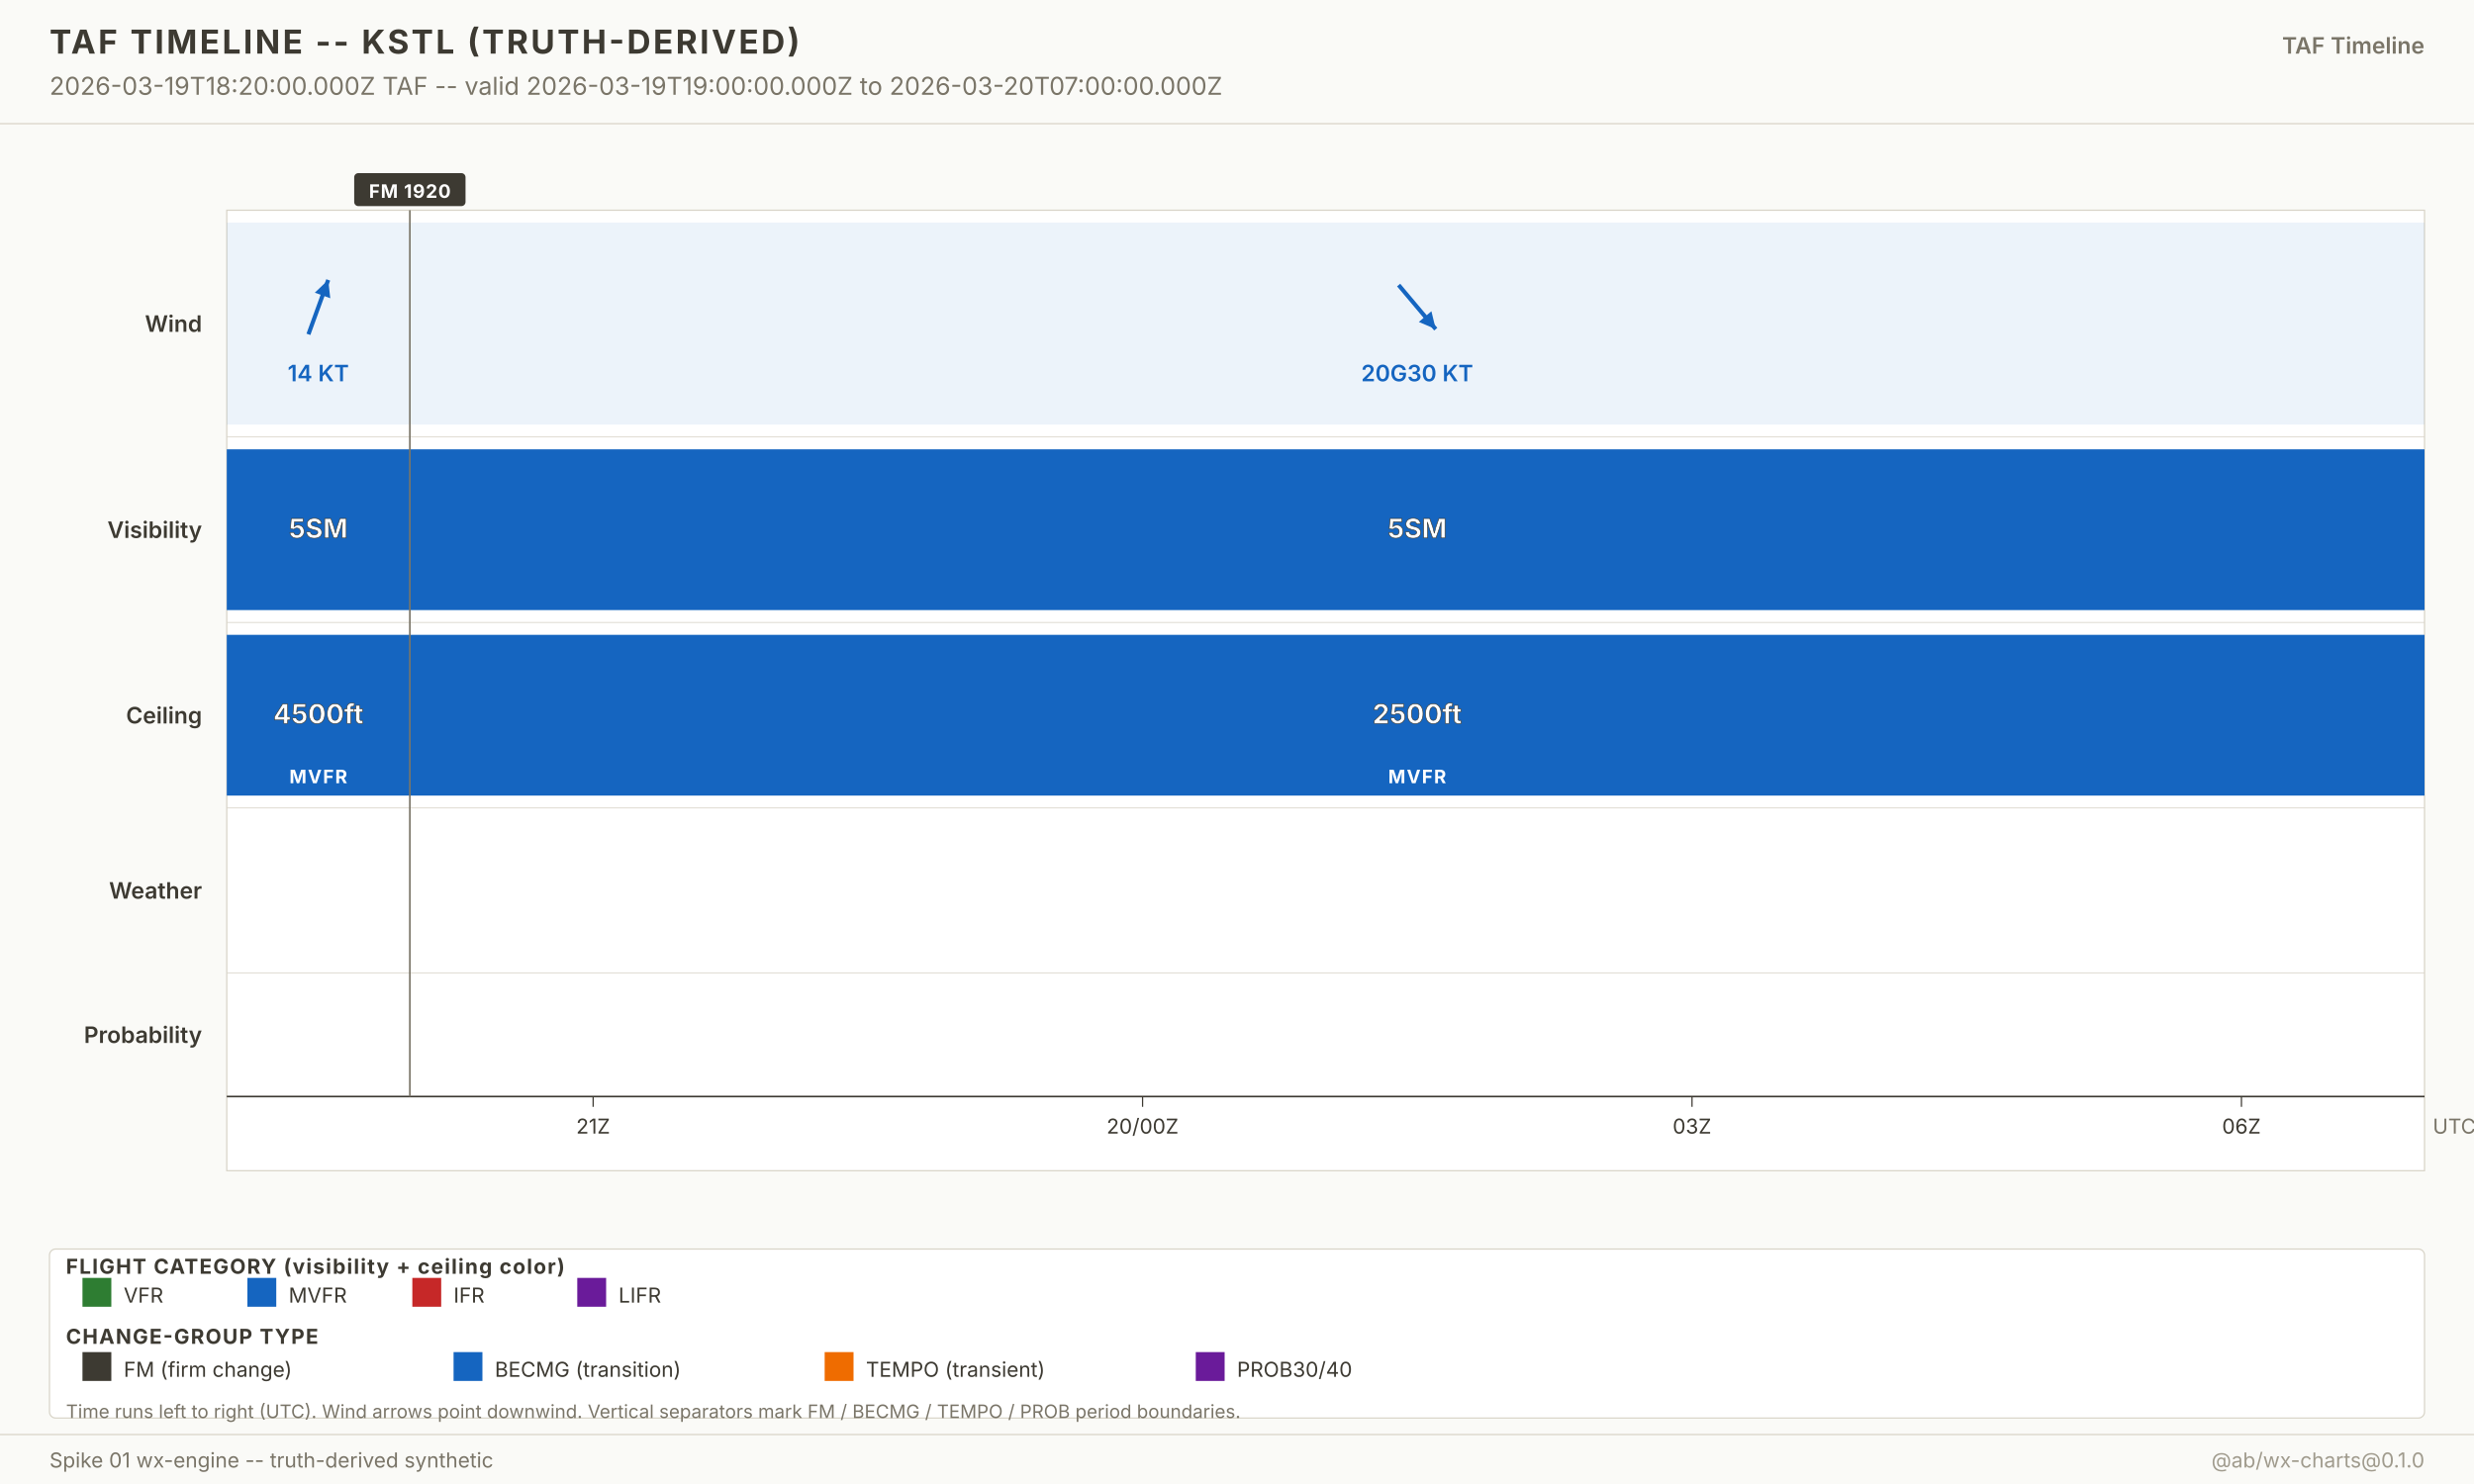
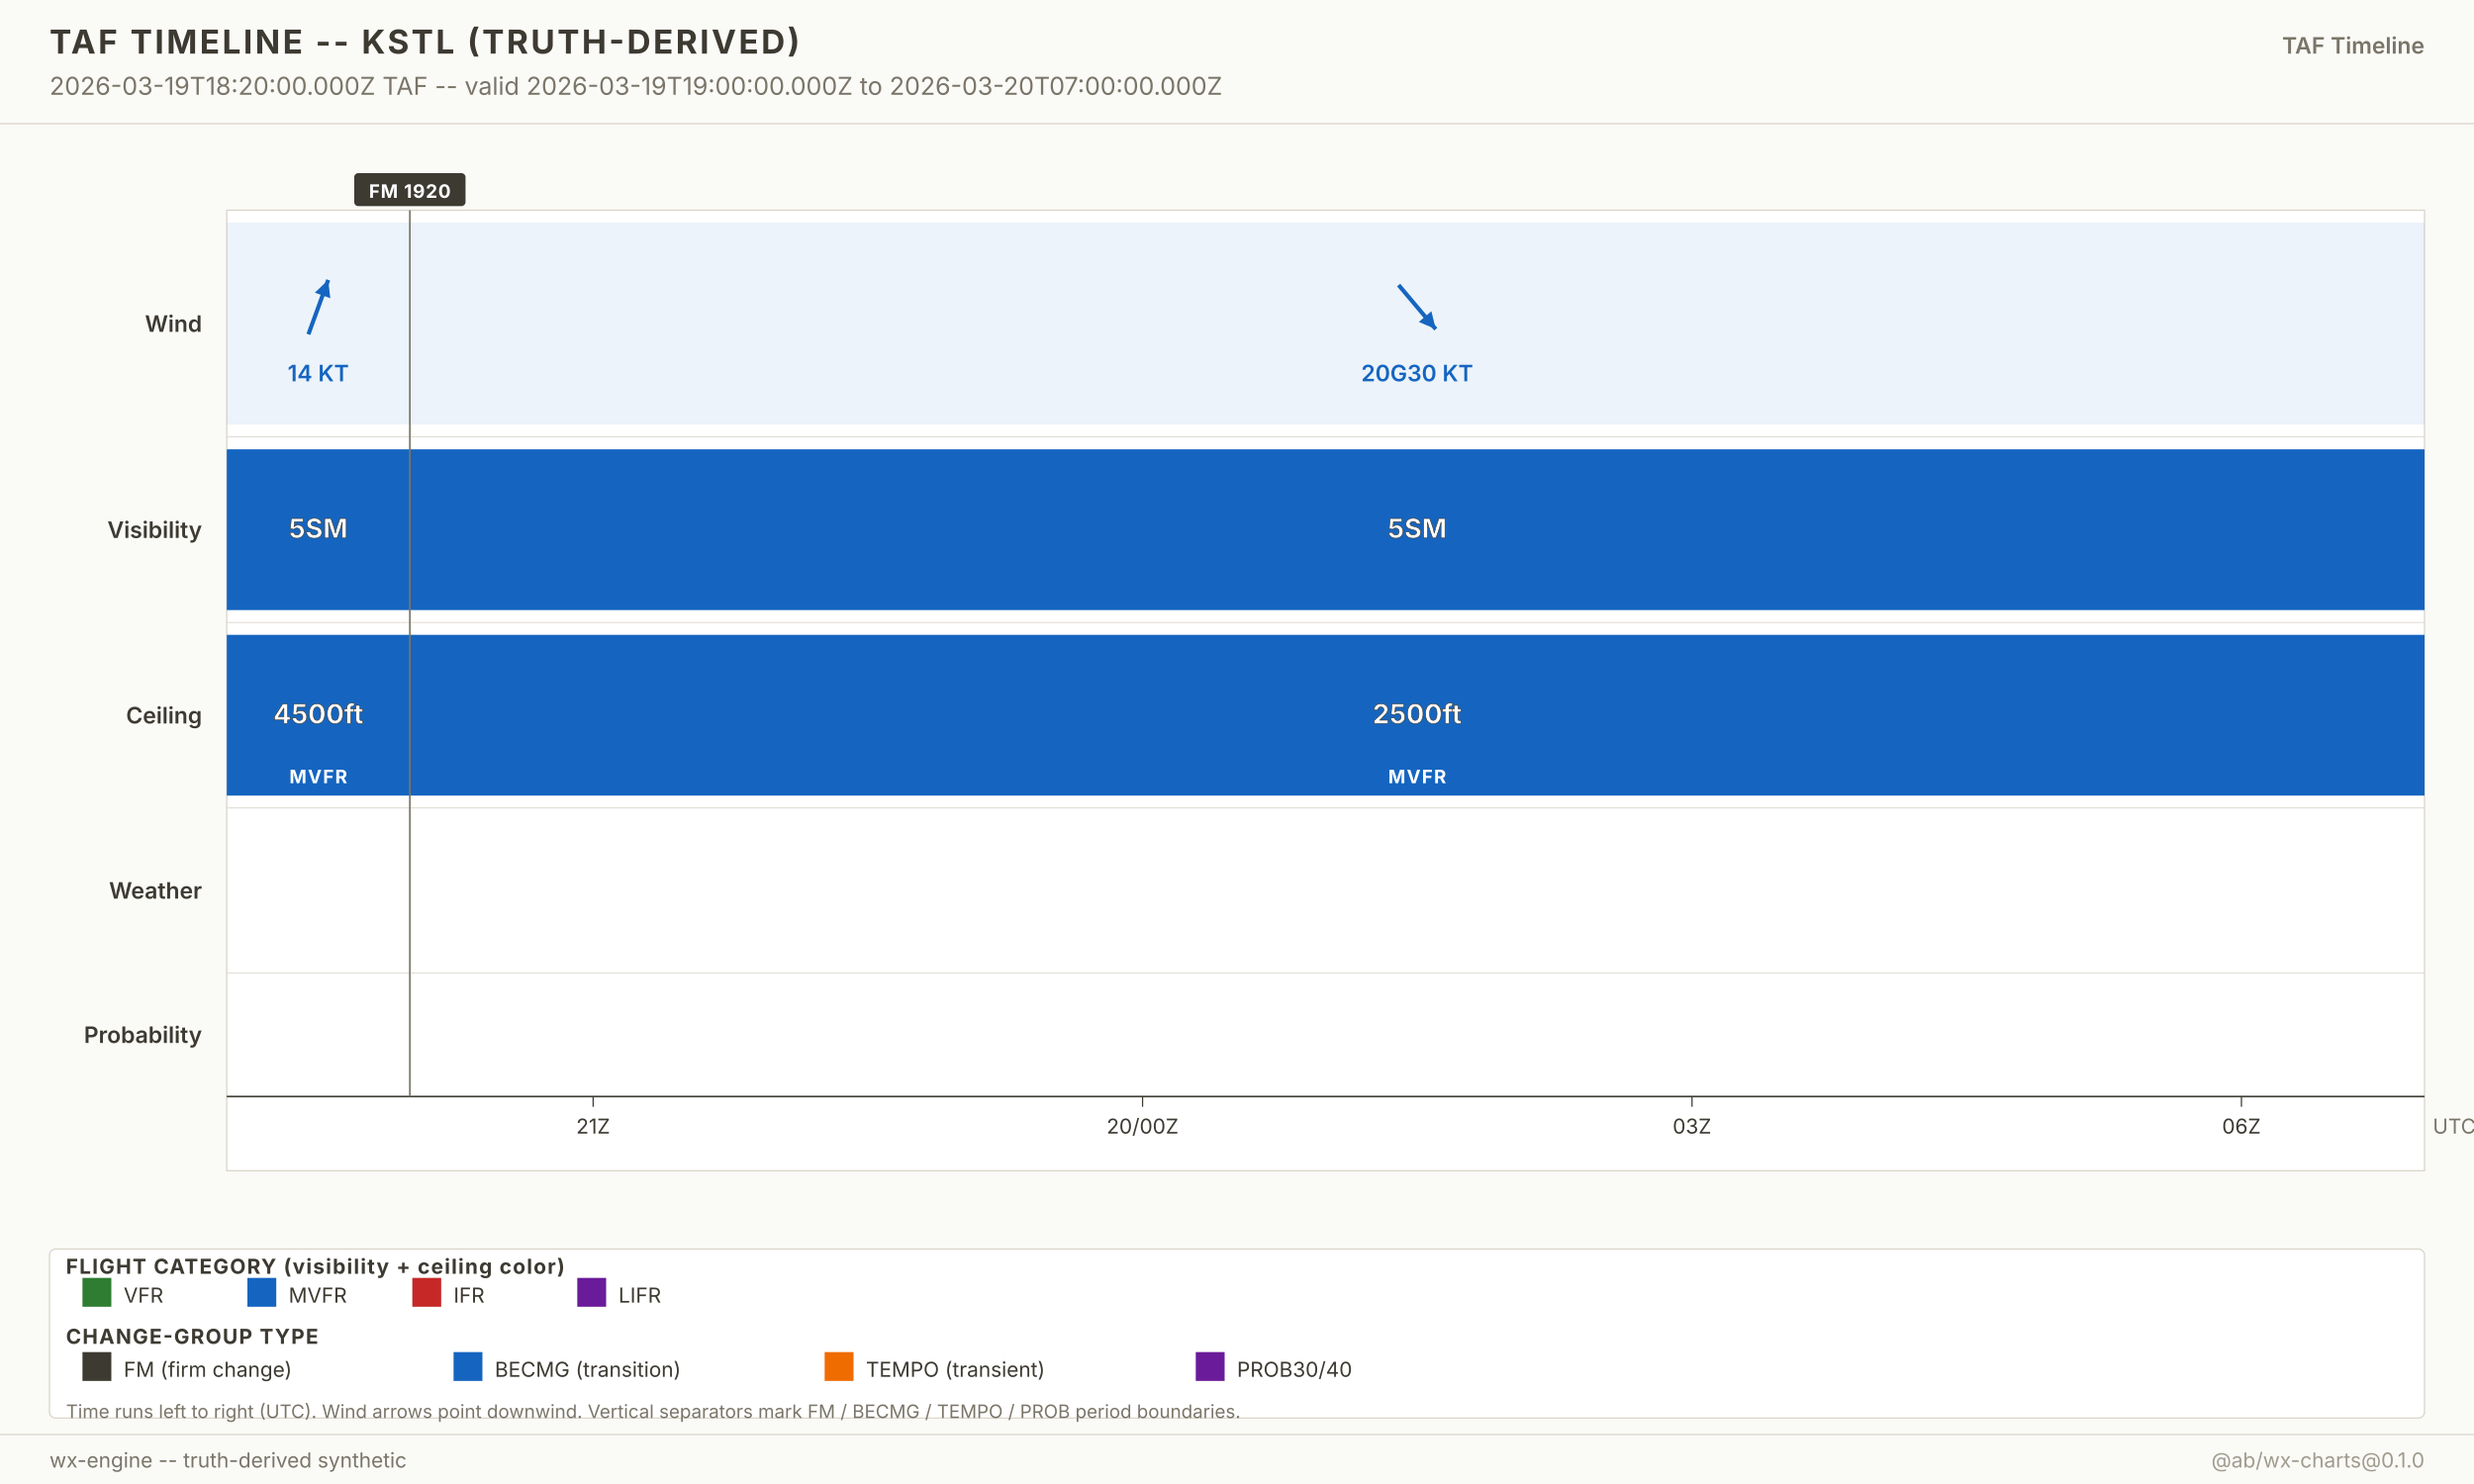
<svg xmlns="http://www.w3.org/2000/svg" width="1200" height="720" viewBox="0 0 1200 720" font-family="-apple-system, system-ui, sans-serif">
  <g class="layer-background">
    <rect x="0" y="0" width="1200" height="720" fill="#fafaf7" />
  </g>
  <g class="layer-graticule" />
  <g class="layer-basemap-fill" />
  <g class="layer-basemap-borders" />
  <g class="layer-raster-overlay" />
  <g class="layer-basemap-re-stroke" />
  <g class="layer-vector-symbology">
    <g class="timeline-plot">
      <rect x="110" y="102" width="1066" height="466" fill="white" stroke="#d8d4c8" stroke-width="0.6" />
      <text x="98" y="161.0" text-anchor="end" font-size="11" font-weight="600" fill="#3d3a32">Wind</text>
      <rect x="110.0" y="108.0" width="88.8" height="98.0" fill="#1565c0" fill-opacity="0.08" />
      <g opacity="1">
        <line x1="149.6" y1="162.2" x2="159.2" y2="135.8" stroke="#1565c0" stroke-width="2" />
        <polygon points="159.2,135.8 160.2,144.7 152.7,142.0" fill="#1565c0" />
      </g>
      <text x="154.4" y="185.0" text-anchor="middle" font-size="11" font-weight="600" fill="#1565c0" opacity="1">14 KT</text>
      <rect x="198.8" y="108.0" width="977.2" height="98.0" fill="#1565c0" fill-opacity="0.08" />
      <g opacity="1">
        <line x1="678.4" y1="138.3" x2="696.4" y2="159.7" stroke="#1565c0" stroke-width="2" />
        <polygon points="696.4,159.7 688.2,156.2 694.3,151.0" fill="#1565c0" />
      </g>
      <text x="687.4" y="185.0" text-anchor="middle" font-size="11" font-weight="600" fill="#1565c0" opacity="1">20G30 KT</text>
      <line x1="110" y1="212.0" x2="1176.0" y2="212.0" stroke="#d8d4c8" stroke-width="0.4" />
      <text x="98" y="261.0" text-anchor="end" font-size="11" font-weight="600" fill="#3d3a32">Visibility</text>
      <rect x="110.0" y="218.0" width="88.8" height="78.0" fill="#1565c0" fill-opacity="1" />
      <text x="154.4" y="261.0" text-anchor="middle" font-size="13" font-weight="700" fill="white" stroke="#3d3a32" stroke-width="0.3">5SM</text>
      <rect x="198.8" y="218.0" width="977.2" height="78.0" fill="#1565c0" fill-opacity="1" />
      <text x="687.4" y="261.0" text-anchor="middle" font-size="13" font-weight="700" fill="white" stroke="#3d3a32" stroke-width="0.3">5SM</text>
      <line x1="110" y1="302.0" x2="1176.0" y2="302.0" stroke="#d8d4c8" stroke-width="0.4" />
      <text x="98" y="351.0" text-anchor="end" font-size="11" font-weight="600" fill="#3d3a32">Ceiling</text>
      <rect x="110.0" y="308.0" width="88.8" height="78.0" fill="#1565c0" fill-opacity="1" />
      <text x="154.4" y="351.0" text-anchor="middle" font-size="13" font-weight="700" fill="white" stroke="#3d3a32" stroke-width="0.3">4500ft</text>
      <text x="154.4" y="380.0" text-anchor="middle" font-size="9" font-weight="700" fill="white" letter-spacing="0.6">MVFR</text>
      <rect x="198.8" y="308.0" width="977.2" height="78.0" fill="#1565c0" fill-opacity="1" />
      <text x="687.4" y="351.0" text-anchor="middle" font-size="13" font-weight="700" fill="white" stroke="#3d3a32" stroke-width="0.3">2500ft</text>
      <text x="687.4" y="380.0" text-anchor="middle" font-size="9" font-weight="700" fill="white" letter-spacing="0.6">MVFR</text>
      <line x1="110" y1="392.0" x2="1176.0" y2="392.0" stroke="#d8d4c8" stroke-width="0.4" />
      <text x="98" y="436.0" text-anchor="end" font-size="11" font-weight="600" fill="#3d3a32">Weather</text>
      <line x1="110" y1="472.0" x2="1176.0" y2="472.0" stroke="#d8d4c8" stroke-width="0.4" />
      <text x="98" y="506.0" text-anchor="end" font-size="11" font-weight="600" fill="#3d3a32">Probability</text>
      <line x1="110" y1="532.0" x2="1176.0" y2="532.0" stroke="#3d3a32" stroke-width="0.8" />
      <g class="time-axis">
        <line x1="287.7" y1="532.0" x2="287.7" y2="537.0" stroke="#3d3a32" stroke-width="0.6" />
        <text x="287.7" y="550.0" text-anchor="middle" font-size="10" fill="#3d3a32">21Z</text>
        <line x1="554.2" y1="532.0" x2="554.2" y2="537.0" stroke="#3d3a32" stroke-width="0.6" />
        <text x="554.2" y="550.0" text-anchor="middle" font-size="10" fill="#3d3a32">20/00Z</text>
        <line x1="820.7" y1="532.0" x2="820.7" y2="537.0" stroke="#3d3a32" stroke-width="0.6" />
        <text x="820.7" y="550.0" text-anchor="middle" font-size="10" fill="#3d3a32">03Z</text>
        <line x1="1087.2" y1="532.0" x2="1087.2" y2="537.0" stroke="#3d3a32" stroke-width="0.6" />
        <text x="1087.2" y="550.0" text-anchor="middle" font-size="10" fill="#3d3a32">06Z</text>
        <text x="1180.0" y="550.0" font-size="10" fill="#7a7568">UTC</text>
      </g>
    </g>
  </g>
  <g class="layer-point-symbology">
    <line x1="198.8" y1="102.0" x2="198.8" y2="532.0" stroke="#7a7568" stroke-width="0.8" />
    <g class="period-badge">
      <rect x="171.8" y="84.0" width="54.0" height="16" fill="#3d3a32" rx="2" />
      <text x="198.8" y="96.0" text-anchor="middle" font-size="9" font-weight="700" fill="white" letter-spacing="0.4">FM 1920</text>
    </g>
  </g>
  <g class="layer-chrome">
    <g class="chrome-title">
      <rect x="0" y="0" width="1200" height="60" fill="#fafaf7" />
      <line x1="0" y1="60" x2="1200" y2="60" stroke="#d8d4c8" stroke-width="0.6" />
      <text x="24" y="26" font-size="16" font-weight="700" fill="#3d3a32" letter-spacing="1.2">TAF TIMELINE -- KSTL (TRUTH-DERIVED)</text>
      <text x="24" y="46" font-size="12" fill="#7a7568">2026-03-19T18:20:00.000Z TAF -- valid 2026-03-19T19:00:00.000Z to 2026-03-20T07:00:00.000Z</text>
      <text x="1176" y="26" text-anchor="end" font-size="11" font-weight="600" fill="#7a7568">TAF Timeline</text>
    </g>
    <g class="footer-taf-legend">
      <rect x="24" y="606" width="1152" height="82" fill="white" fill-opacity="0.94" stroke="#d8d4c8" stroke-width="0.6" rx="3" />
      <text x="32" y="618.0" font-size="10" font-weight="700" fill="#3d3a32" letter-spacing="0.6">FLIGHT CATEGORY (visibility + ceiling color)</text>
      <rect x="40" y="620.0" width="14" height="14" fill="#2e7d32" />
      <text x="60" y="632.0" font-size="10" fill="#3d3a32">VFR</text>
      <rect x="120" y="620.0" width="14" height="14" fill="#1565c0" />
      <text x="140" y="632.0" font-size="10" fill="#3d3a32">MVFR</text>
      <rect x="200" y="620.0" width="14" height="14" fill="#c62828" />
      <text x="220" y="632.0" font-size="10" fill="#3d3a32">IFR</text>
      <rect x="280" y="620.0" width="14" height="14" fill="#6a1b9a" />
      <text x="300" y="632.0" font-size="10" fill="#3d3a32">LIFR</text>
      <text x="32" y="652.0" font-size="10" font-weight="700" fill="#3d3a32" letter-spacing="0.6">CHANGE-GROUP TYPE</text>
      <rect x="40" y="656.0" width="14" height="14" fill="#3d3a32" />
      <text x="60" y="668.0" font-size="10" fill="#3d3a32">FM (firm change)</text>
      <rect x="220" y="656.0" width="14" height="14" fill="#1565c0" />
      <text x="240" y="668.0" font-size="10" fill="#3d3a32">BECMG (transition)</text>
      <rect x="400" y="656.0" width="14" height="14" fill="#ef6c00" />
      <text x="420" y="668.0" font-size="10" fill="#3d3a32">TEMPO (transient)</text>
      <rect x="580" y="656.0" width="14" height="14" fill="#6a1b9a" />
      <text x="600" y="668.0" font-size="10" fill="#3d3a32">PROB30/40</text>
      <text x="32" y="688.0" font-size="9" fill="#7a7568">Time runs left to right (UTC). Wind arrows point downwind. Vertical separators mark FM / BECMG / TEMPO / PROB period boundaries.</text>
    </g>
    <g class="chrome-footer">
      <rect x="0" y="696" width="1200" height="24" fill="#fafaf7" />
      <line x1="0" y1="696" x2="1200" y2="696" stroke="#d8d4c8" stroke-width="0.6" />
-       <text x="24" y="712" font-size="10" fill="#7a7568">Spike 01 wx-engine -- truth-derived synthetic</text>
+       <text x="24" y="712" font-size="10" fill="#7a7568">wx-engine -- truth-derived synthetic</text>
      <text x="1176" y="712" text-anchor="end" font-size="10" fill="#a09b8d">@ab/wx-charts@0.1.0</text>
    </g>
  </g>
</svg>
